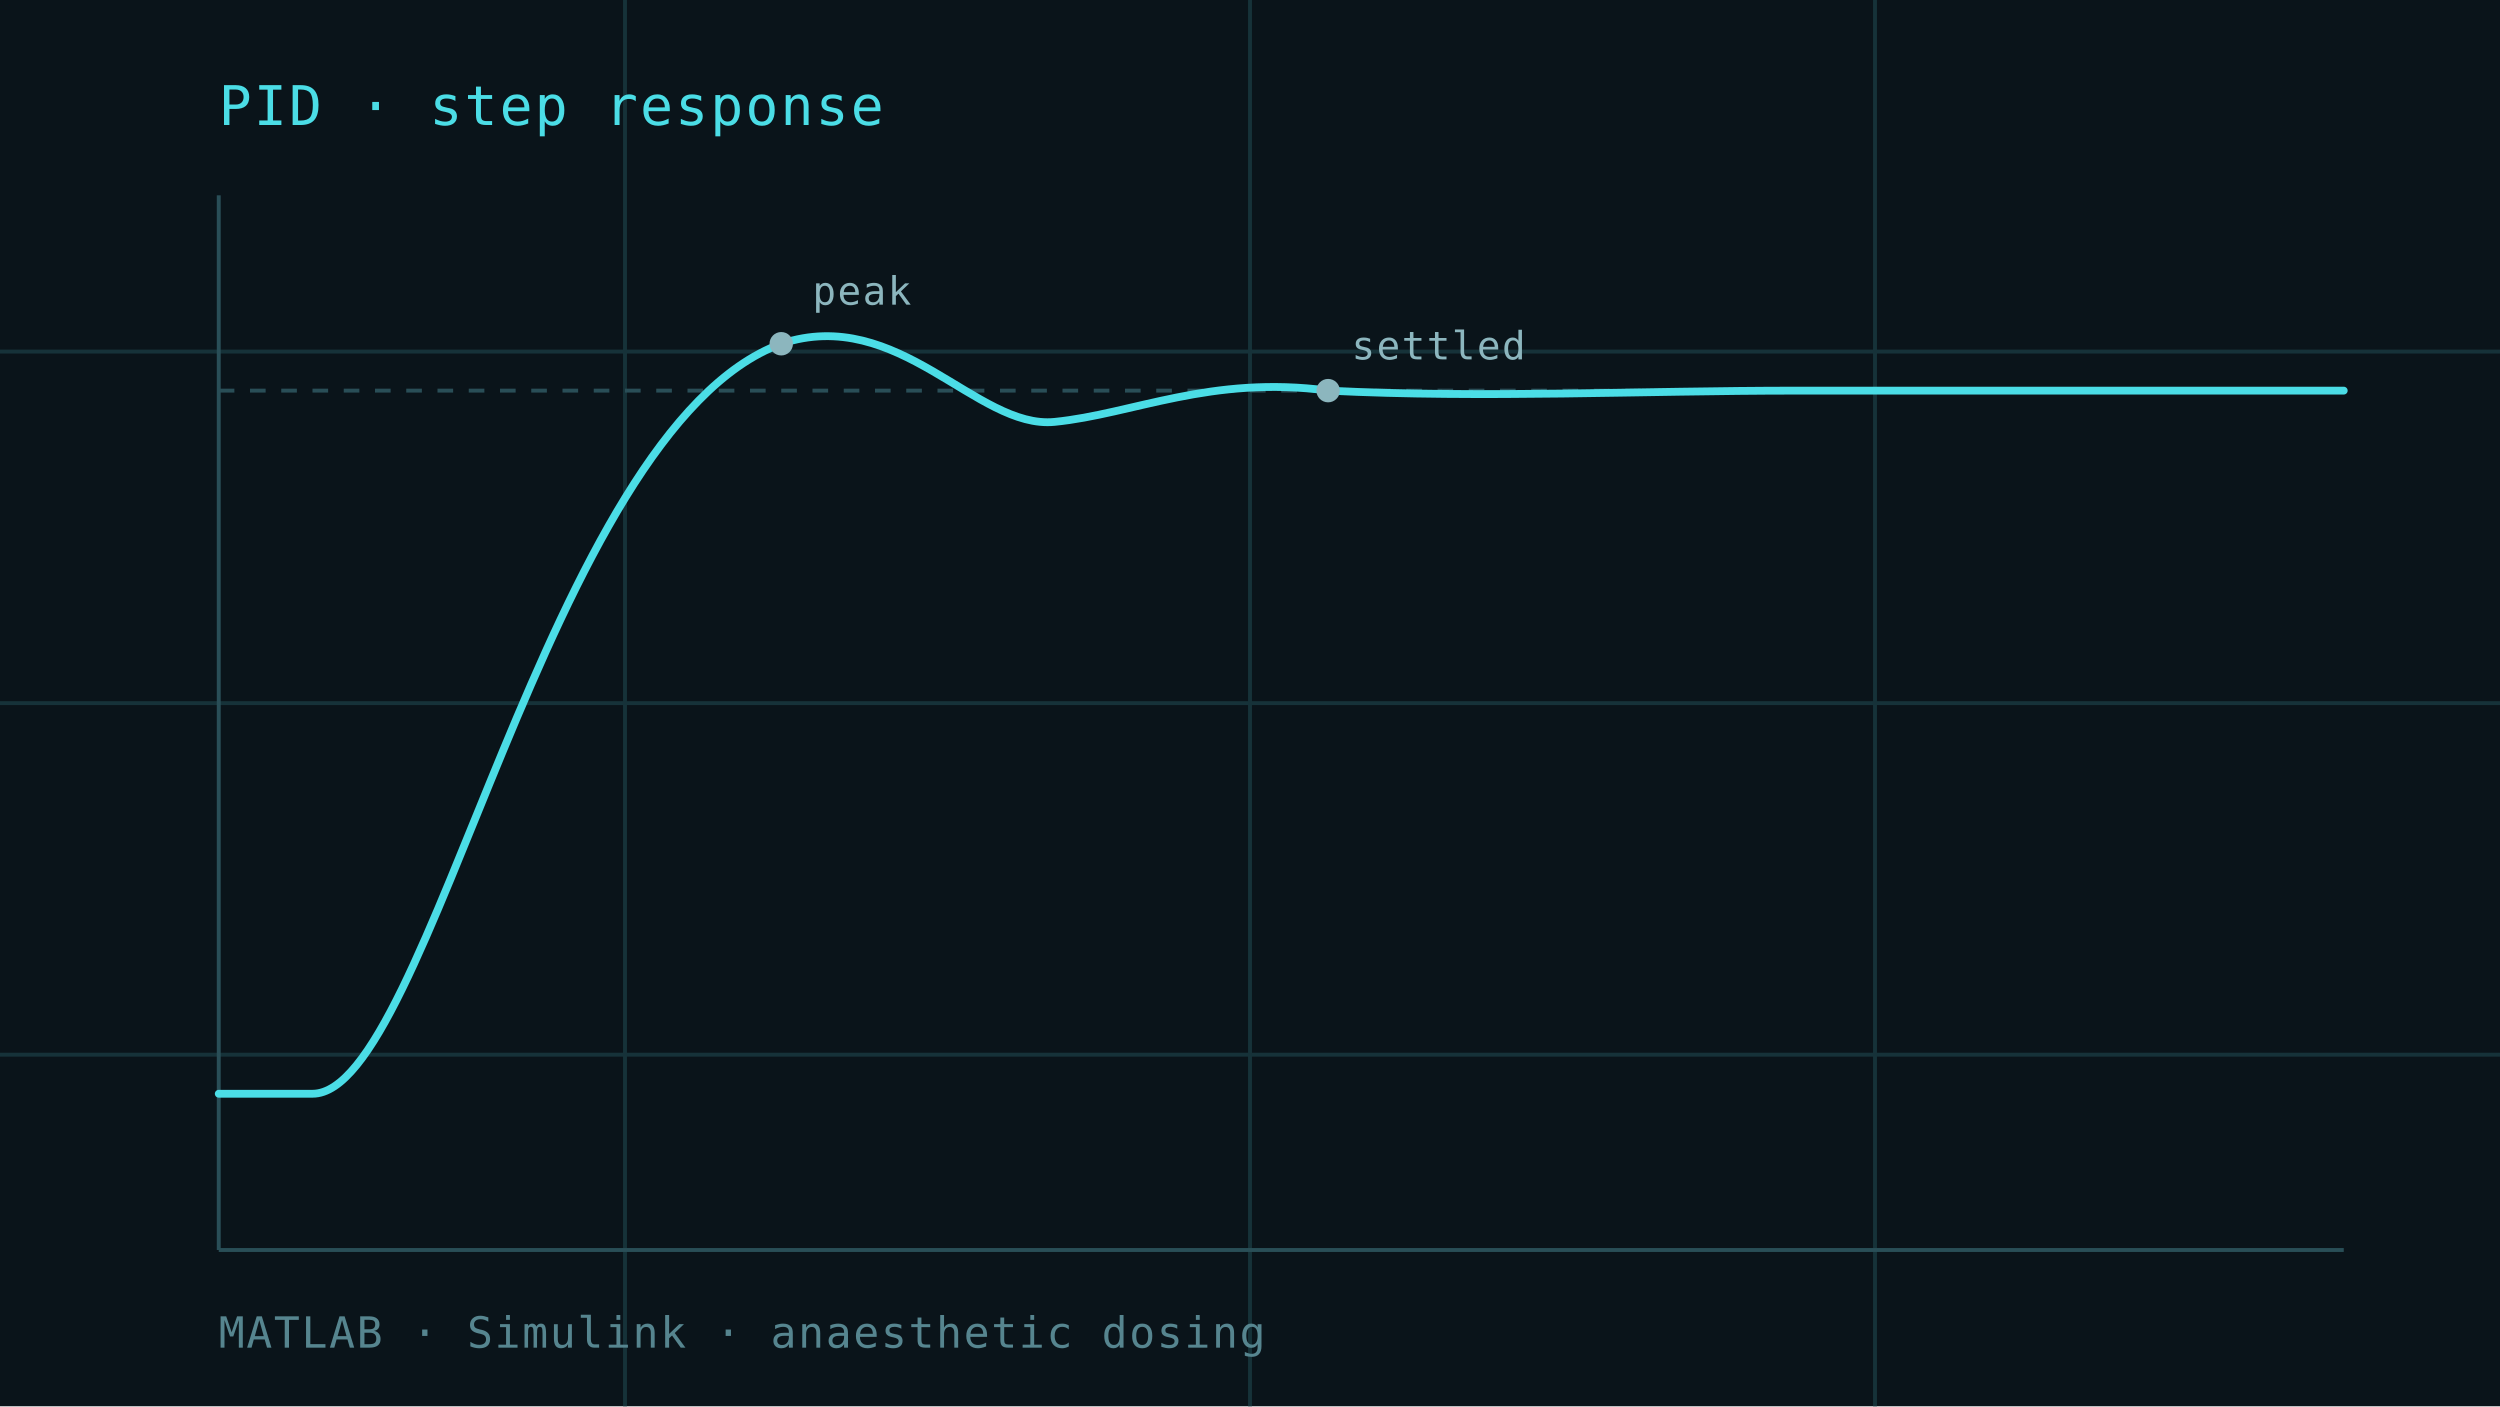
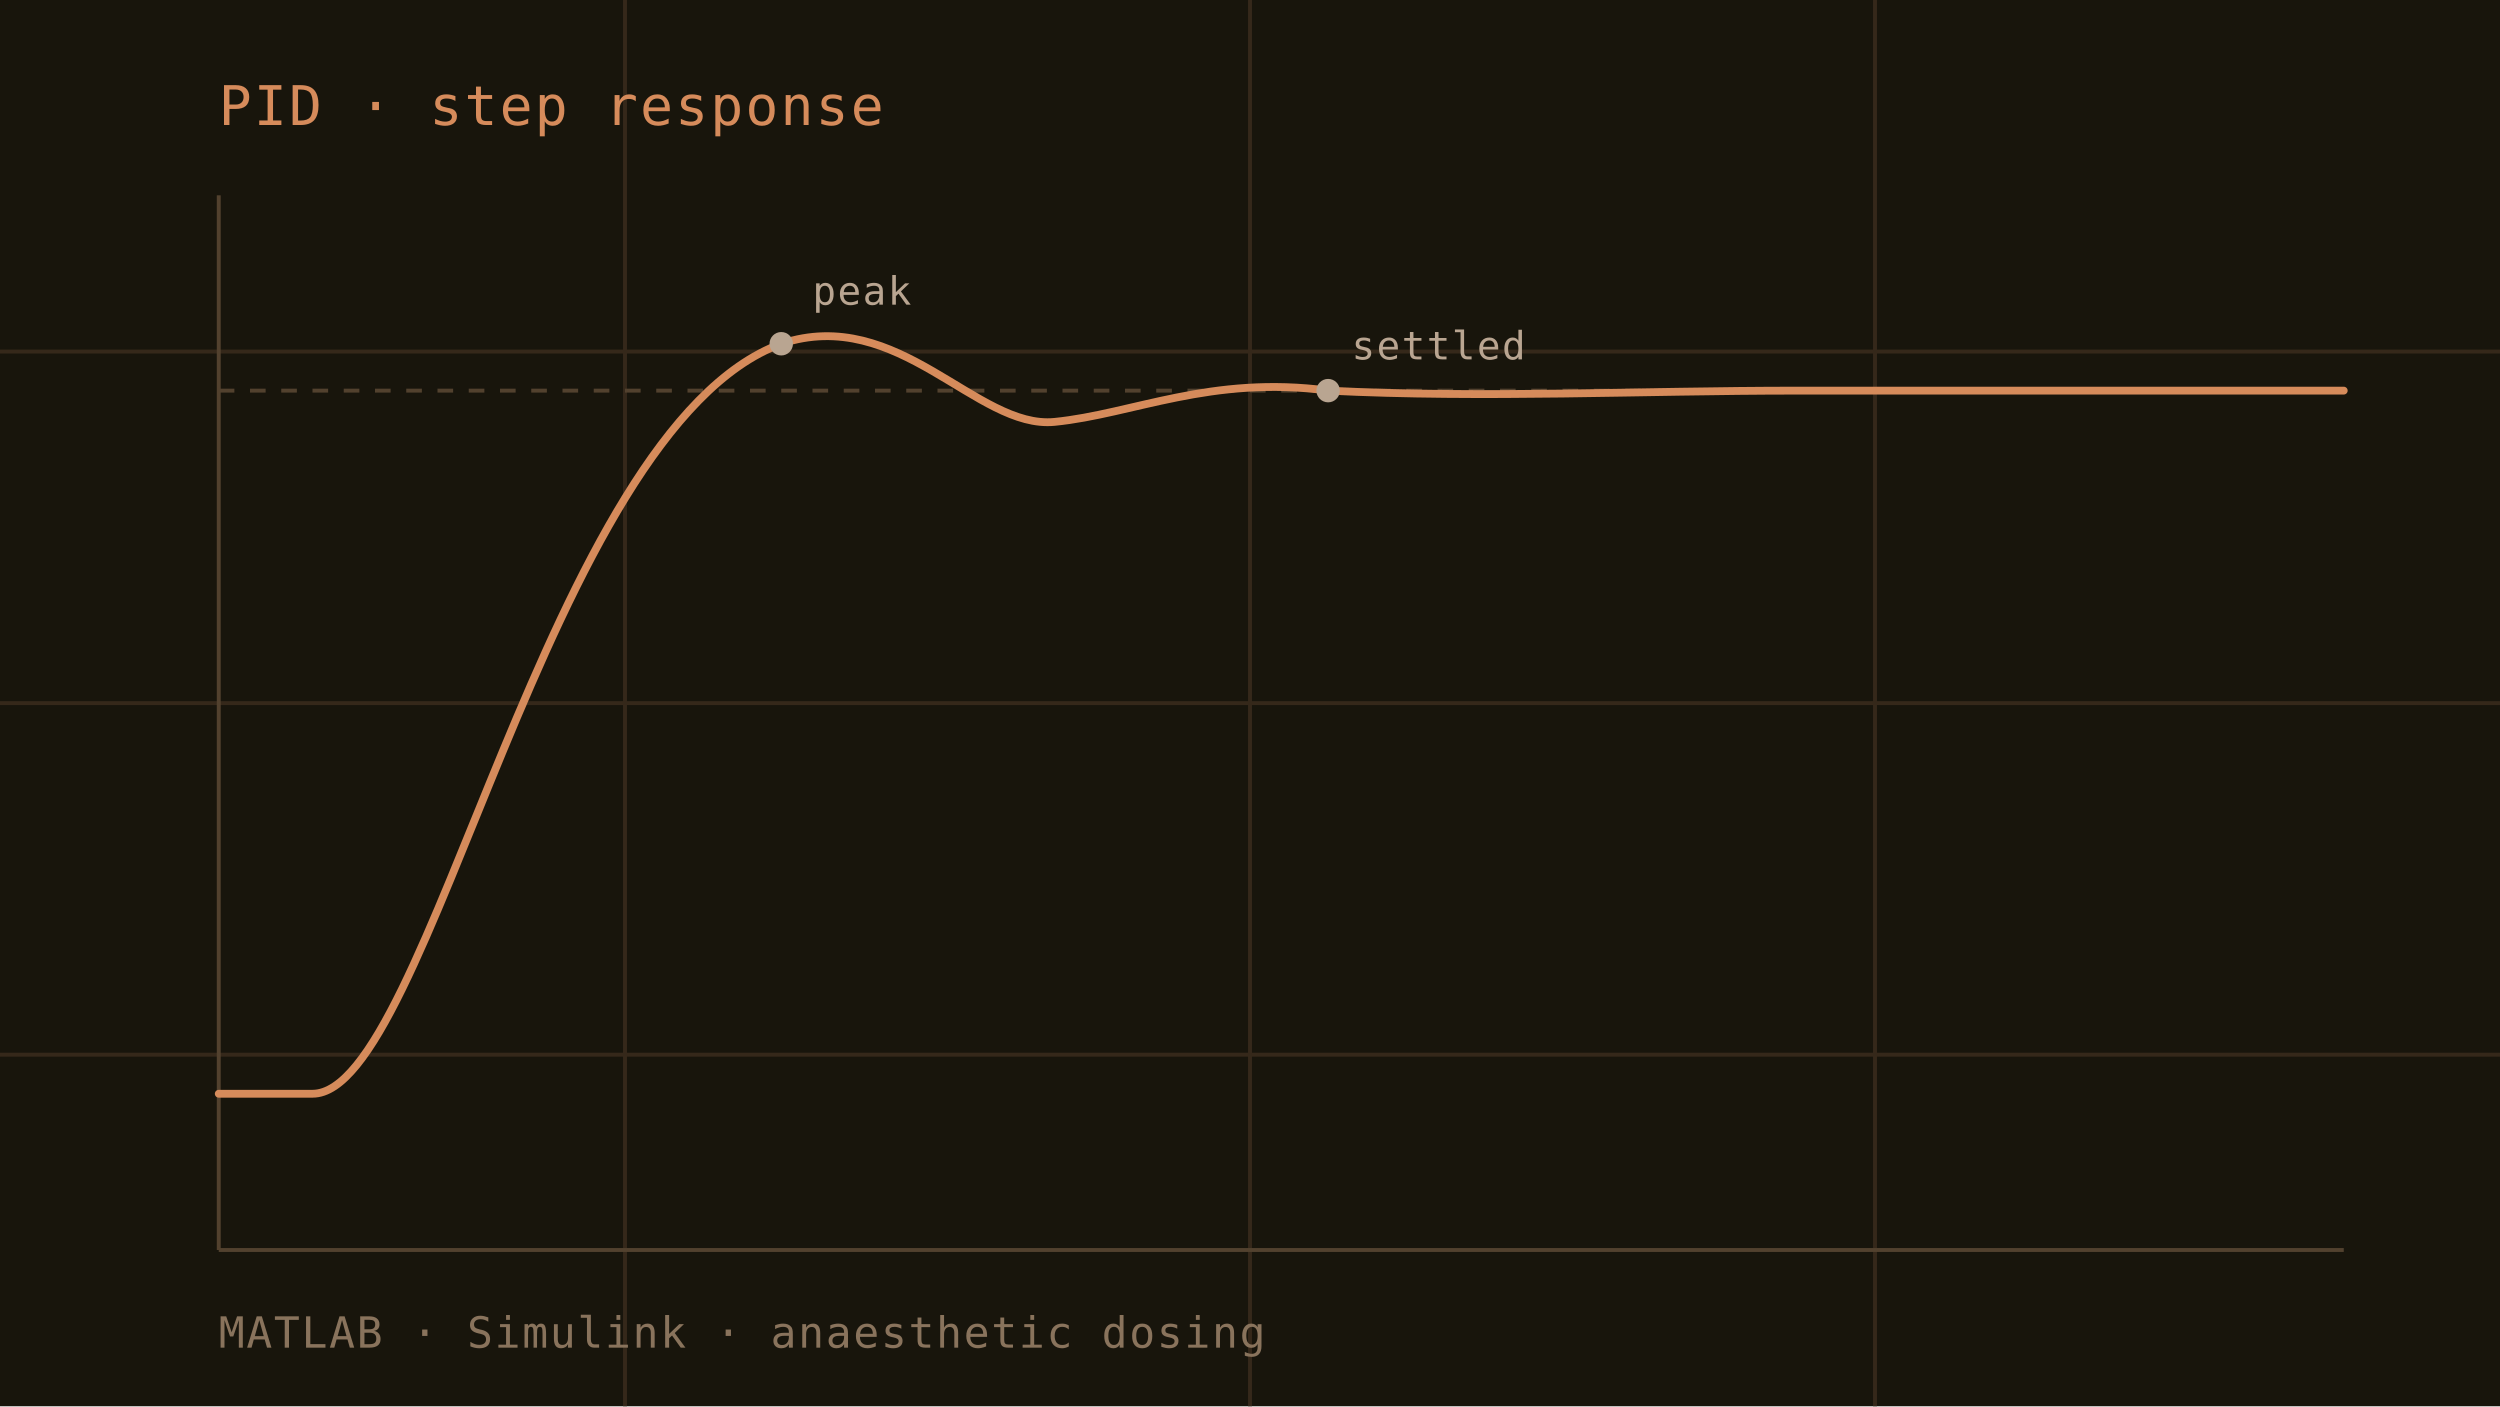
<svg xmlns="http://www.w3.org/2000/svg" viewBox="0 0 640 360" preserveAspectRatio="xMidYMid slice" role="img" aria-label="PID controller step response thumbnail">
  <defs>
    <style>
-       .bg { fill: #0A141A; }
-       .grid-line { stroke: #163239; stroke-width: 1; }
-       .axis { stroke: #294E57; stroke-width: 1; }
-       .setpoint { stroke: #294E57; stroke-width: 1; stroke-dasharray: 4 4; }
-       .response { stroke: #4BDDE6; stroke-width: 2; fill: none; stroke-linecap: round; stroke-linejoin: round; }
-       .setpoint-glow { stroke: #56858F; stroke-width: 1; }
-       .marker { fill: #8CB6BE; }
-       .label { font-family: "JetBrains Mono", ui-monospace, "SF Mono", Menlo, monospace; font-size: 14px; fill: #4BDDE6; letter-spacing: 0.04em; }
-       .label-dim { font-family: "JetBrains Mono", ui-monospace, "SF Mono", Menlo, monospace; font-size: 11px; fill: #56858F; letter-spacing: 0.04em; }
-       .annot { font-family: "JetBrains Mono", ui-monospace, "SF Mono", Menlo, monospace; font-size: 10px; fill: #8CB6BE; letter-spacing: 0.04em; }
+       .bg { fill: #18150C; }
+       .grid-line { stroke: #35281A; stroke-width: 1; }
+       .axis { stroke: #52412E; stroke-width: 1; }
+       .setpoint { stroke: #52412E; stroke-width: 1; stroke-dasharray: 4 4; }
+       .response { stroke: #D68B5B; stroke-width: 2; fill: none; stroke-linecap: round; stroke-linejoin: round; }
+       .setpoint-glow { stroke: #89735C; stroke-width: 1; }
+       .marker { fill: #B9A591; }
+       .label { font-family: "JetBrains Mono", ui-monospace, "SF Mono", Menlo, monospace; font-size: 14px; fill: #D68B5B; letter-spacing: 0.04em; }
+       .label-dim { font-family: "JetBrains Mono", ui-monospace, "SF Mono", Menlo, monospace; font-size: 11px; fill: #89735C; letter-spacing: 0.04em; }
+       .annot { font-family: "JetBrains Mono", ui-monospace, "SF Mono", Menlo, monospace; font-size: 10px; fill: #B9A591; letter-spacing: 0.04em; }
    </style>
  </defs>
  <rect class="bg" width="640" height="360" />
  <g class="grid-line">
    <line x1="0" y1="90" x2="640" y2="90" />
    <line x1="0" y1="180" x2="640" y2="180" />
    <line x1="0" y1="270" x2="640" y2="270" />
    <line x1="160" y1="0" x2="160" y2="360" />
    <line x1="320" y1="0" x2="320" y2="360" />
    <line x1="480" y1="0" x2="480" y2="360" />
  </g>
  <g class="axis">
    <line x1="56" y1="320" x2="600" y2="320" />
    <line x1="56" y1="50" x2="56" y2="320" />
  </g>
  <line class="setpoint" x1="56" y1="100" x2="600" y2="100" />
  <path class="response" d="     M 56 280     L 80 280     C 110 280, 140 110, 200 88     C 230 78, 250 110, 270 108     C 290 106, 310 96, 340 100     C 380 102, 420 100, 460 100     L 600 100   " />
  <g class="marker">
    <circle cx="200" cy="88" r="3" />
    <circle cx="340" cy="100" r="3" />
  </g>
  <text class="annot" x="208" y="78">peak</text>
  <text class="annot" x="346" y="92">settled</text>
  <text class="label" x="56" y="32">PID · step response</text>
  <text class="label-dim" x="56" y="345">MATLAB · Simulink · anaesthetic dosing</text>
</svg>
